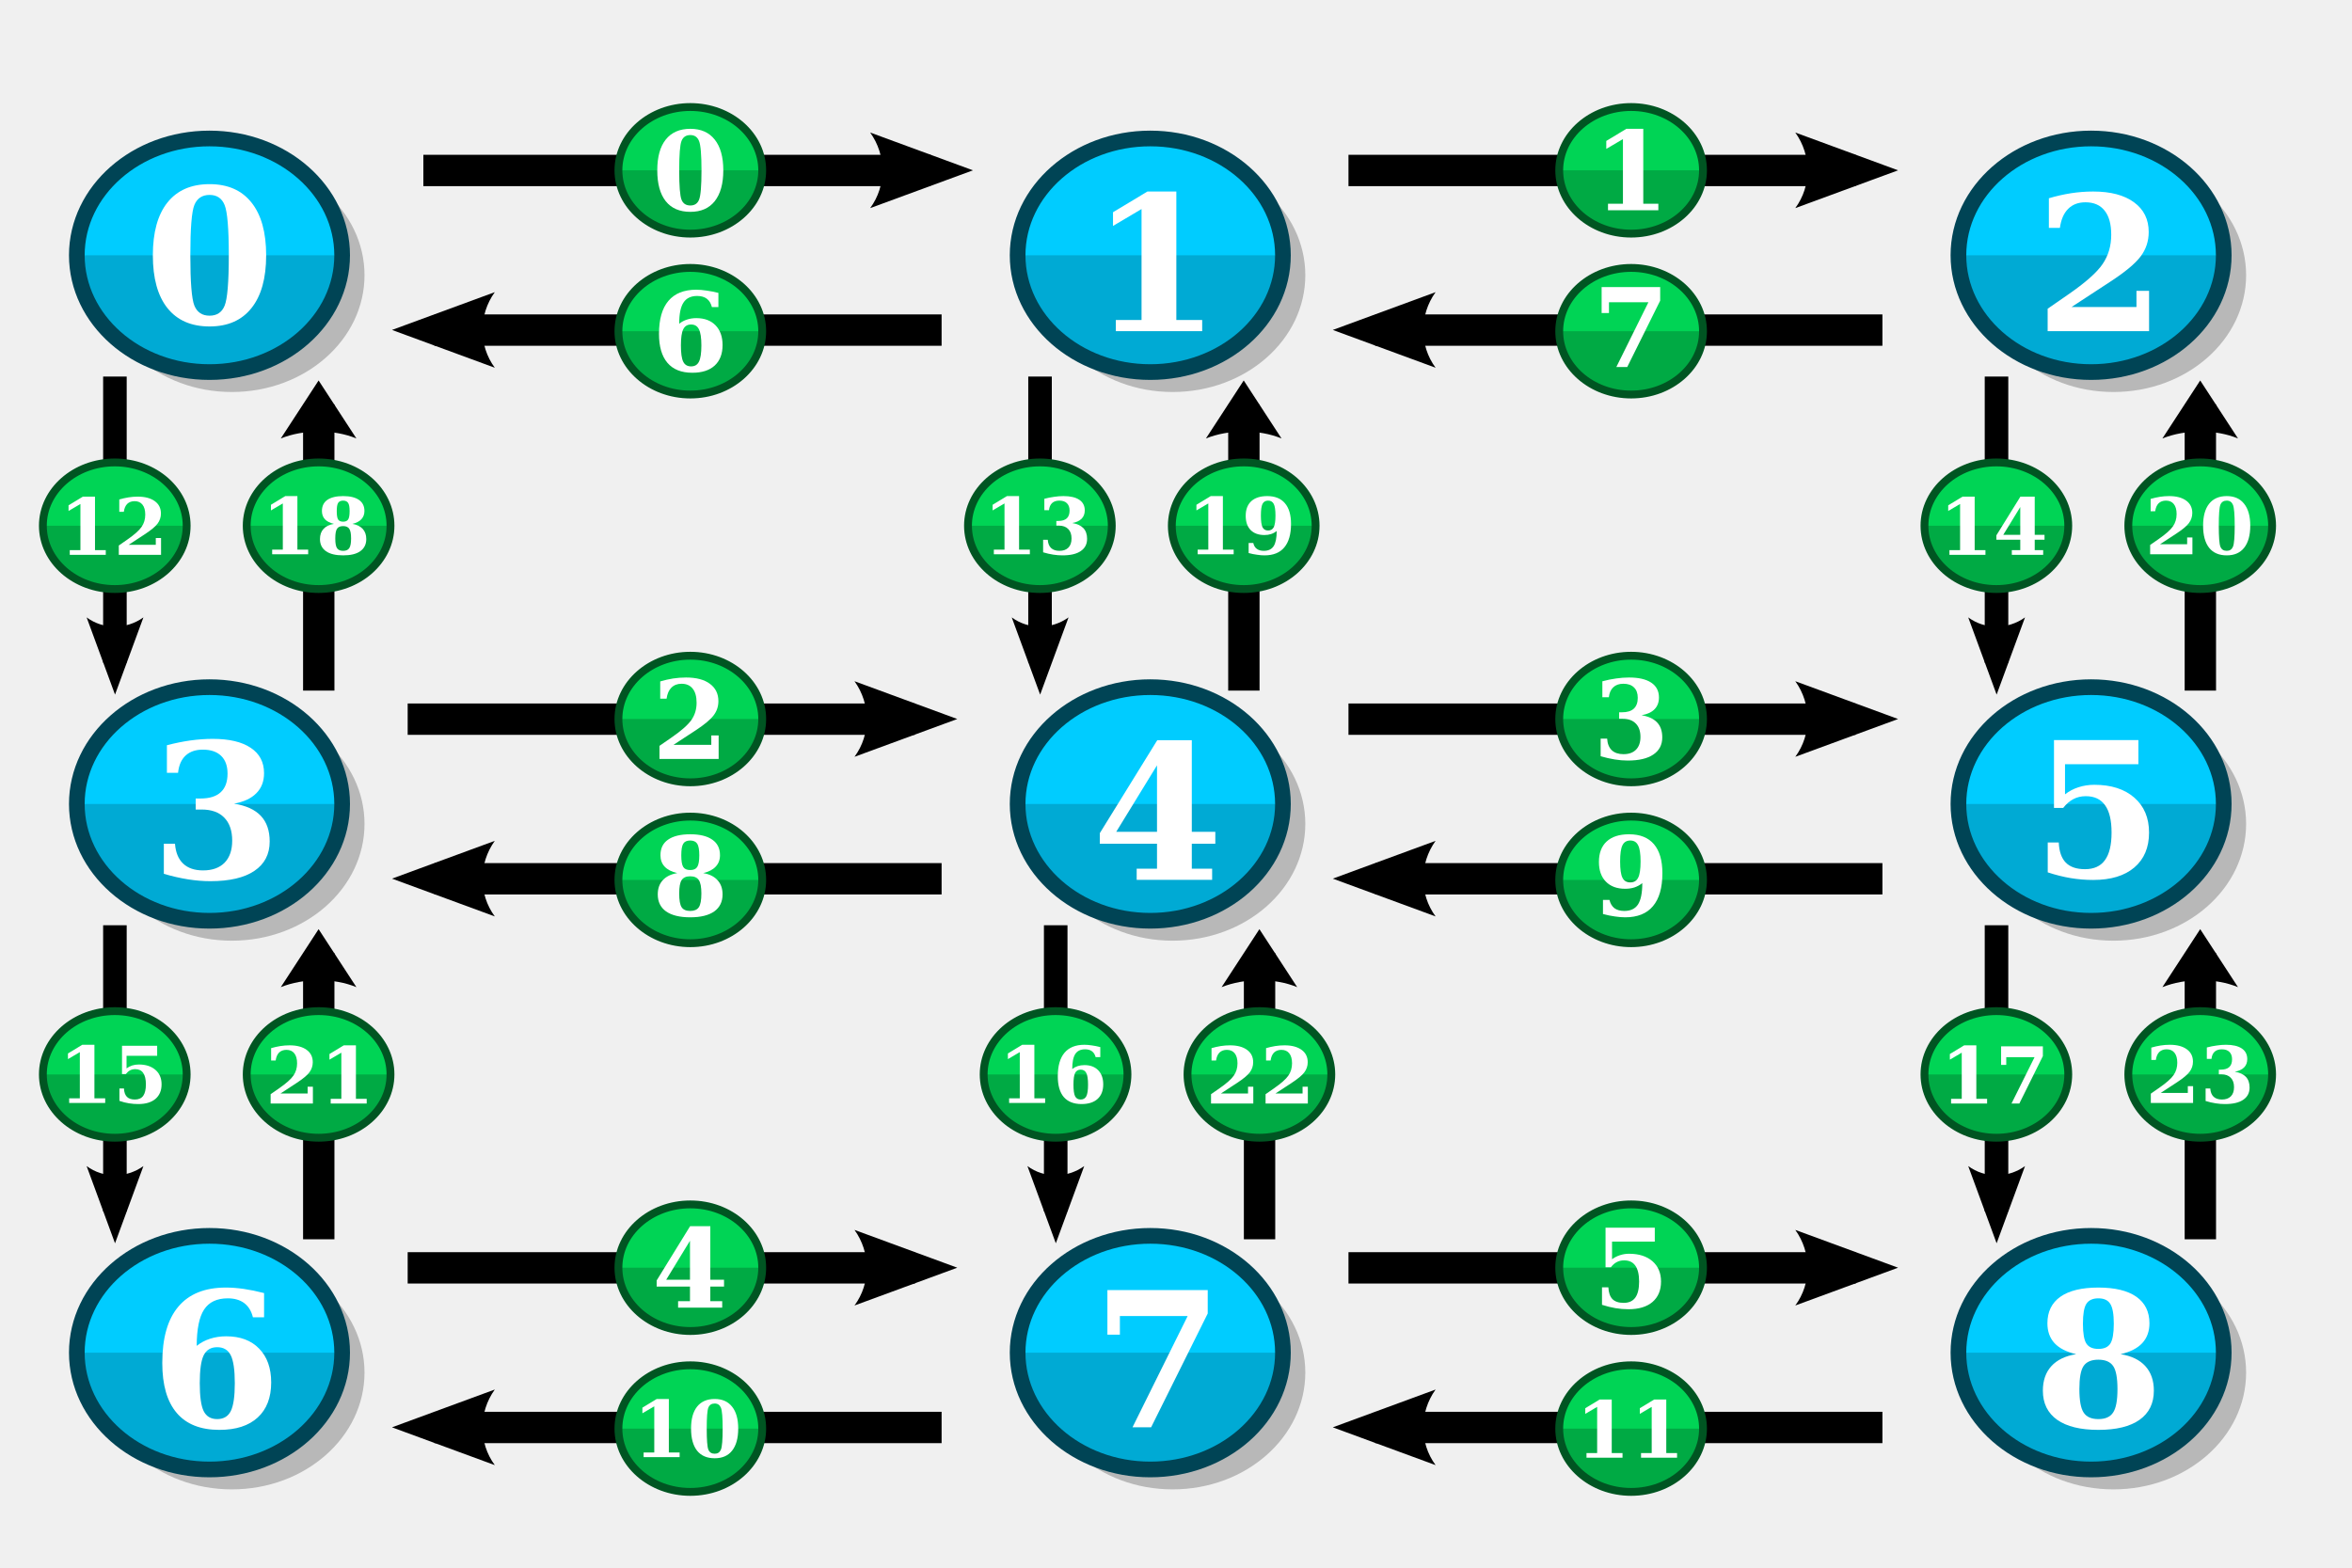
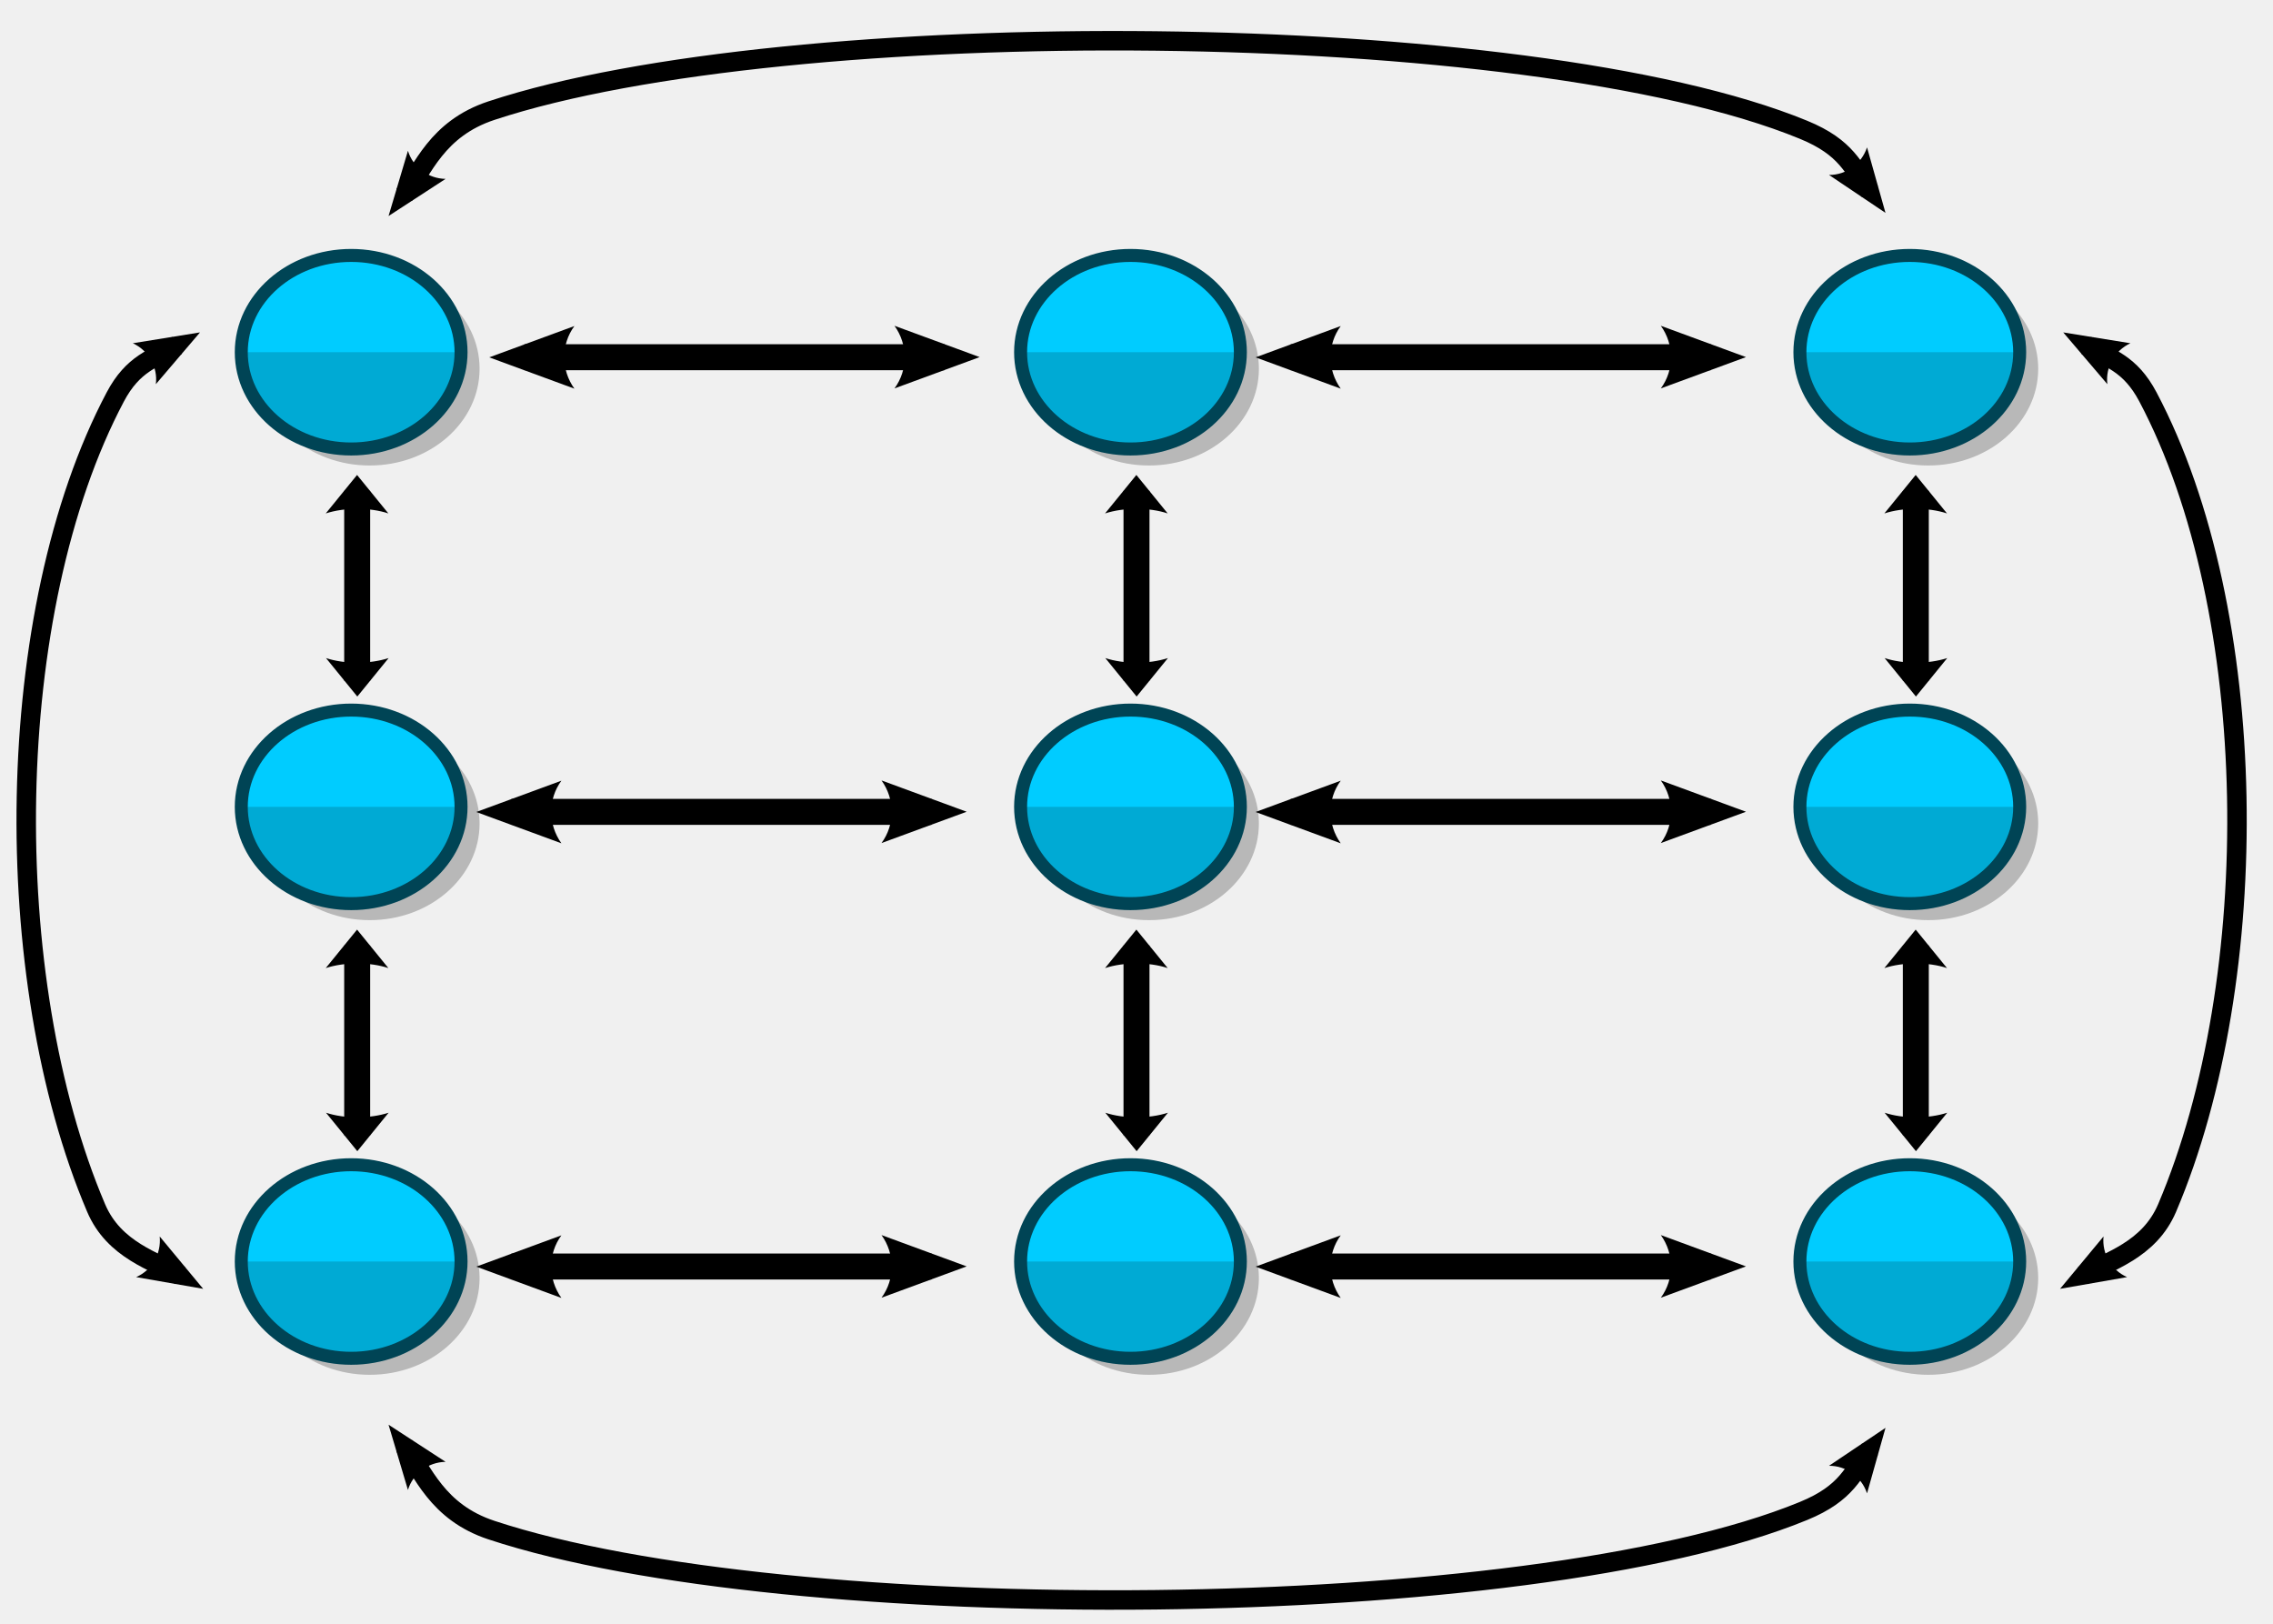
- <svg xmlns="http://www.w3.org/2000/svg" xmlns:xlink="http://www.w3.org/1999/xlink" width="300" height="200" id="svg2" version="1.0">
+ <svg xmlns="http://www.w3.org/2000/svg" xmlns:xlink="http://www.w3.org/1999/xlink" width="350" height="250" id="svg2" version="1.0">
  <defs id="defs4">
-     <marker orient="auto" refY="0.0" refX="0.0" id="Arrow2Send" style="overflow:visible;">
-       <path id="path3324" style="font-size:12.0;fill-rule:evenodd;stroke-width:0.625;stroke-linejoin:round;" d="M 8.719,4.034 L -2.207,0.016 L 8.719,-4.002 C 6.973,-1.63 6.983,1.616 8.719,4.034 z " transform="scale(0.3) rotate(180) translate(-2.3,0)" />
+     <marker orient="auto" refY="0.0" refX="0.0" id="Arrow2Sstart" style="overflow:visible">
+       <path id="path3938" style="font-size:12.0;fill-rule:evenodd;stroke-width:0.625;stroke-linejoin:round" d="M 8.719,4.034 L -2.207,0.016 L 8.719,-4.002 C 6.973,-1.63 6.983,1.616 8.719,4.034 z " transform="scale(0.3) translate(-2.3,0)" />
    </marker>
-     <marker orient="auto" refY="0.0" refX="0.0" id="Arrow2Mend" style="overflow:visible;">
-       <path id="path3318" style="font-size:12.0;fill-rule:evenodd;stroke-width:0.625;stroke-linejoin:round;" d="M 8.719,4.034 L -2.207,0.016 L 8.719,-4.002 C 6.973,-1.63 6.983,1.616 8.719,4.034 z " transform="scale(0.6) rotate(180) translate(0,0)" />
+     <marker orient="auto" refY="0" refX="0" id="Arrow2Send" style="overflow:visible">
+       <path id="path3324" style="font-size:12px;fill-rule:evenodd;stroke-width:0.625;stroke-linejoin:round" d="M 8.719,4.034 L -2.207,0.016 L 8.719,-4.002 C 6.973,-1.63 6.983,1.616 8.719,4.034 z" transform="matrix(-0.3,0,0,-0.3,0.69,0)" />
    </marker>
-     <marker orient="auto" refY="0.0" refX="0.0" id="Arrow2Lend" style="overflow:visible;">
-       <path id="path3312" style="font-size:12.0;fill-rule:evenodd;stroke-width:0.625;stroke-linejoin:round;" d="M 8.719,4.034 L -2.207,0.016 L 8.719,-4.002 C 6.973,-1.63 6.983,1.616 8.719,4.034 z " transform="scale(1.1) rotate(180) translate(1,0)" />
+     <marker orient="auto" refY="0" refX="0" id="Arrow2Mend" style="overflow:visible">
+       <path id="path3318" style="font-size:12px;fill-rule:evenodd;stroke-width:0.625;stroke-linejoin:round" d="M 8.719,4.034 L -2.207,0.016 L 8.719,-4.002 C 6.973,-1.63 6.983,1.616 8.719,4.034 z" transform="scale(-0.6,-0.6)" />
    </marker>
-     <marker orient="auto" refY="0.0" refX="0.0" id="Arrow1Send" style="overflow:visible;">
-       <path id="path3306" d="M 0.0,0.0 L 5.0,-5.0 L -12.5,0.0 L 5.0,5.0 L 0.0,0.0 z " style="fill-rule:evenodd;stroke:#000000;stroke-width:1.0pt;marker-start:none;" transform="scale(0.2) rotate(180) translate(6,0)" />
+     <marker orient="auto" refY="0" refX="0" id="Arrow2Lend" style="overflow:visible">
+       <path id="path3312" style="font-size:12px;fill-rule:evenodd;stroke-width:0.625;stroke-linejoin:round" d="M 8.719,4.034 L -2.207,0.016 L 8.719,-4.002 C 6.973,-1.63 6.983,1.616 8.719,4.034 z" transform="matrix(-1.1,0,0,-1.1,-1.1,0)" />
    </marker>
-     <marker orient="auto" refY="0.0" refX="0.0" id="Arrow1Mend" style="overflow:visible;">
-       <path id="path3300" d="M 0.0,0.0 L 5.0,-5.0 L -12.5,0.0 L 5.0,5.0 L 0.0,0.0 z " style="fill-rule:evenodd;stroke:#000000;stroke-width:1.0pt;marker-start:none;" transform="scale(0.4) rotate(180) translate(10,0)" />
+     <marker orient="auto" refY="0" refX="0" id="Arrow1Send" style="overflow:visible">
+       <path id="path3306" d="M 0,0 L 5,-5 L -12.5,0 L 5,5 L 0,0 z" style="fill-rule:evenodd;stroke:#000000;stroke-width:1pt;marker-start:none" transform="matrix(-0.2,0,0,-0.2,-1.2,0)" />
    </marker>
-     <marker orient="auto" refY="0.0" refX="0.0" id="Arrow1Lend" style="overflow:visible;">
-       <path id="path3294" d="M 0.0,0.0 L 5.0,-5.0 L -12.5,0.0 L 5.0,5.0 L 0.0,0.0 z " style="fill-rule:evenodd;stroke:#000000;stroke-width:1.0pt;marker-start:none;" transform="scale(0.8) rotate(180) translate(12.5,0)" />
+     <marker orient="auto" refY="0" refX="0" id="Arrow1Mend" style="overflow:visible">
+       <path id="path3300" d="M 0,0 L 5,-5 L -12.5,0 L 5,5 L 0,0 z" style="fill-rule:evenodd;stroke:#000000;stroke-width:1pt;marker-start:none" transform="matrix(-0.4,0,0,-0.4,-4,0)" />
+     </marker>
+     <marker orient="auto" refY="0" refX="0" id="Arrow1Lend" style="overflow:visible">
+       <path id="path3294" d="M 0,0 L 5,-5 L -12.5,0 L 5,5 L 0,0 z" style="fill-rule:evenodd;stroke:#000000;stroke-width:1pt;marker-start:none" transform="matrix(-0.8,0,0,-0.8,-10,0)" />
    </marker>
  </defs>
  <g id="layer1">
-     <g id="g3204" transform="translate(-20,-7.6293945e-6)">
-       <path transform="translate(2.853553,2.542893)" style="opacity:0.5;fill:#808080;fill-opacity:1;stroke:none;stroke-width:2;stroke-linecap:round;stroke-linejoin:round;stroke-miterlimit:4;stroke-dasharray:none;stroke-opacity:1" id="path3199" d="M 63.64,32.567 A 16.92,14.9 0 1 1 29.799,32.567 A 16.92,14.9 0 1 1 63.64,32.567 z" />
-       <g id="g3168">
-         <path id="path3158" d="M 63.64,33.467 C 63.64,25.242 56.059,18.567 46.72,18.567 C 37.38,18.567 29.799,25.242 29.799,33.467 L 63.64,33.467 z" style="fill:#00ccff;fill-opacity:1;stroke:none;stroke-width:2;stroke-linecap:round;stroke-linejoin:round;stroke-miterlimit:4;stroke-opacity:1" />
-         <path style="fill:#00aad4;fill-opacity:1;stroke:none;stroke-width:2;stroke-linecap:round;stroke-linejoin:round;stroke-miterlimit:4;stroke-opacity:1" d="M 63.64,32.567 C 63.64,40.792 56.059,47.467 46.72,47.467 C 37.38,47.467 29.799,40.792 29.799,32.567 L 63.64,32.567 z" id="path2385" />
-         <path style="opacity:1;fill:none;fill-opacity:1;stroke:#004455;stroke-width:2;stroke-linecap:round;stroke-linejoin:round;stroke-miterlimit:4;stroke-dasharray:none;stroke-opacity:1" id="path2383" d="M 63.64,32.567 A 16.92,14.9 0 1 1 29.799,32.567 A 16.92,14.9 0 1 1 63.64,32.567 z" />
+     <g id="g3150">
+       <g transform="translate(7.353668,21.66133)" id="g3204">
+         <path d="M 63.64,32.567 A 16.92,14.9 0 1 1 29.799,32.567 A 16.92,14.9 0 1 1 63.64,32.567 z" id="path3199" style="opacity:0.5;fill:#808080;fill-opacity:1;stroke:none;stroke-width:2;stroke-linecap:round;stroke-linejoin:round;stroke-miterlimit:4;stroke-dasharray:none;stroke-opacity:1" transform="translate(2.853553,2.542893)" />
+         <g id="g3168">
+           <path style="fill:#00ccff;fill-opacity:1;stroke:none;stroke-width:2;stroke-linecap:round;stroke-linejoin:round;stroke-miterlimit:4;stroke-opacity:1" d="M 63.64,33.467 C 63.64,25.242 56.059,18.567 46.72,18.567 C 37.38,18.567 29.799,25.242 29.799,33.467 L 63.64,33.467 z" id="path3158" />
+           <path id="path2385" d="M 63.64,32.567 C 63.64,40.792 56.059,47.467 46.72,47.467 C 37.38,47.467 29.799,40.792 29.799,32.567 L 63.64,32.567 z" style="fill:#00aad4;fill-opacity:1;stroke:none;stroke-width:2;stroke-linecap:round;stroke-linejoin:round;stroke-miterlimit:4;stroke-opacity:1" />
+           <path d="M 63.64,32.567 A 16.92,14.9 0 1 1 29.799,32.567 A 16.92,14.9 0 1 1 63.64,32.567 z" id="path2383" style="opacity:1;fill:none;fill-opacity:1;stroke:#004455;stroke-width:2;stroke-linecap:round;stroke-linejoin:round;stroke-miterlimit:4;stroke-dasharray:none;stroke-opacity:1" />
+         </g>
      </g>
+       <text id="text3160" y="57.512" x="70.285" style="font-size:14px;font-style:normal;font-weight:normal;fill:#000000;fill-opacity:1;stroke:none;stroke-width:1px;stroke-linecap:butt;stroke-linejoin:miter;stroke-opacity:1;font-family:Bitstream Vera Sans" xml:space="preserve">
+         <tspan y="57.512" x="70.285" id="tspan3162" />
+       </text>
+       <use height="200" width="300" transform="translate(120,7.6293945e-6)" id="use3211" xlink:href="#g3204" y="0" x="0" />
+       <use x="0" y="0" xlink:href="#g3204" id="use3213" transform="translate(240,7.6293945e-6)" width="300" height="200" />
+       <use x="0" y="0" xlink:href="#g3204" id="use3217" transform="translate(120,70.00001)" width="300" height="200" />
+       <use height="200" width="300" transform="translate(240,70.00001)" id="use3219" xlink:href="#g3204" y="0" x="0" />
+       <use height="200" width="300" transform="translate(0,70.00001)" id="use3281" xlink:href="#g3204" y="0" x="0" />
+       <use height="200" width="300" transform="translate(120,140)" id="use3253" xlink:href="#g3204" y="0" x="0" />
+       <use x="0" y="0" xlink:href="#g3204" id="use3255" transform="translate(240,140)" width="300" height="200" />
+       <use height="200" width="300" transform="translate(0,140)" id="use3283" xlink:href="#g3204" y="0" x="0" />
+       <path id="path3286" d="M 80.745,55 L 145.439,55" style="fill:none;fill-opacity:1;fill-rule:evenodd;stroke:#000000;stroke-width:4;stroke-linecap:butt;stroke-linejoin:miter;marker-start:url(#Arrow2Sstart);marker-end:url(#Arrow2Send);stroke-opacity:1" />
+       <use style="fill:none" height="200" width="300" transform="matrix(0,-0.4518081,1,0,4.601123e-6,141.2813)" id="use7505" xlink:href="#path3286" y="0" x="0" />
+       <use style="fill:none" height="200" width="300" transform="translate(118,0)" id="use7582" xlink:href="#path3286" y="0" x="0" />
+       <use style="fill:none" x="0" y="0" xlink:href="#path3286" id="use7594" transform="translate(118,70.00001)" width="300" height="200" />
+       <use style="fill:none" height="200" width="300" transform="translate(118,140)" id="use7606" xlink:href="#path3286" y="0" x="0" />
+       <use style="fill:none" x="0" y="0" xlink:href="#path3286" id="use7618" transform="translate(-2,140)" width="300" height="200" />
+       <use style="fill:none" height="200" width="300" transform="translate(-2,70.00001)" id="use7630" xlink:href="#path3286" y="0" x="0" />
+       <use style="fill:none" height="250" width="350" transform="translate(120,0)" id="use4719" xlink:href="#use7505" y="0" x="0" />
+       <use style="fill:none" x="0" y="0" xlink:href="#use7505" id="use4721" transform="translate(240,0)" width="350" height="250" />
+       <use style="fill:none" height="250" width="350" transform="translate(240,70)" id="use4723" xlink:href="#use7505" y="0" x="0" />
+       <use style="fill:none" x="0" y="0" xlink:href="#use7505" id="use4725" transform="translate(120,70)" width="350" height="250" />
+       <use style="fill:none" height="250" width="350" transform="translate(0,70)" id="use4727" xlink:href="#use7505" y="0" x="0" />
    </g>
-     <text xml:space="preserve" style="font-size:14px;font-style:normal;font-weight:normal;fill:#000000;fill-opacity:1;stroke:none;stroke-width:1px;stroke-linecap:butt;stroke-linejoin:miter;stroke-opacity:1;font-family:Bitstream Vera Sans" x="42.931" y="35.85" id="text3160">
-       <tspan id="tspan3162" x="42.931" y="35.85" />
-     </text>
-     <text xml:space="preserve" style="font-size:14px;font-style:normal;font-weight:bold;line-height:125%;fill:#ffffff;fill-opacity:1;stroke:none;stroke-width:2;stroke-linecap:butt;stroke-linejoin:miter;stroke-opacity:1;font-family:Bitstream Vera Sans;-inkscape-font-specification:Bitstream Vera Serif Bold" x="18.37" y="41.304" id="text3164">
-       <tspan id="tspan3166" x="18.37" y="41.304" style="font-size:24px;font-style:normal;font-variant:normal;font-weight:bold;font-stretch:normal;text-align:start;line-height:125%;writing-mode:lr-tb;text-anchor:start;fill:#ffffff;stroke:none;stroke-width:2;font-family:Bitstream Vera Serif;-inkscape-font-specification:Bitstream Vera Serif Bold">0</tspan>
-     </text>
-     <use x="0" y="0" xlink:href="#g3204" id="use3211" transform="translate(120,7.6293945e-6)" width="300" height="200" />
-     <use height="200" width="300" transform="translate(240,7.6293945e-6)" id="use3213" xlink:href="#g3204" y="0" x="0" />
-     <use height="200" width="300" transform="translate(120,70.00001)" id="use3217" xlink:href="#g3204" y="0" x="0" />
-     <use x="0" y="0" xlink:href="#g3204" id="use3219" transform="translate(240,70.00001)" width="300" height="200" />
-     <text id="text3233" y="42.245" x="139.027" style="font-size:14px;font-style:normal;font-weight:bold;line-height:125%;fill:#ffffff;fill-opacity:1;stroke:none;stroke-width:2;stroke-linecap:butt;stroke-linejoin:miter;stroke-opacity:1;font-family:Bitstream Vera Sans;-inkscape-font-specification:Bitstream Vera Serif Bold" xml:space="preserve">
-       <tspan style="font-size:24px;font-style:normal;font-variant:normal;font-weight:bold;font-stretch:normal;text-align:start;line-height:125%;writing-mode:lr-tb;text-anchor:start;fill:#ffffff;stroke:none;stroke-width:2;font-family:Bitstream Vera Serif;-inkscape-font-specification:Bitstream Vera Serif Bold" y="42.245" x="139.027" id="tspan3235">1</tspan>
-     </text>
-     <text xml:space="preserve" style="font-size:14px;font-style:normal;font-weight:bold;line-height:125%;fill:#ffffff;fill-opacity:1;stroke:none;stroke-width:2;stroke-linecap:butt;stroke-linejoin:miter;stroke-opacity:1;font-family:Bitstream Vera Sans;-inkscape-font-specification:Bitstream Vera Serif Bold" x="259.572" y="42.245" id="text3237">
-       <tspan id="tspan3239" x="259.572" y="42.245" style="font-size:24px;font-style:normal;font-variant:normal;font-weight:bold;font-stretch:normal;text-align:start;line-height:125%;writing-mode:lr-tb;text-anchor:start;fill:#ffffff;stroke:none;stroke-width:2;font-family:Bitstream Vera Serif;-inkscape-font-specification:Bitstream Vera Serif Bold">2</tspan>
-     </text>
-     <text id="text3241" y="111.917" x="259.221" style="font-size:14px;font-style:normal;font-weight:bold;line-height:125%;fill:#ffffff;fill-opacity:1;stroke:none;stroke-width:2;stroke-linecap:butt;stroke-linejoin:miter;stroke-opacity:1;font-family:Bitstream Vera Sans;-inkscape-font-specification:Bitstream Vera Serif Bold" xml:space="preserve">
-       <tspan style="font-size:24px;font-style:normal;font-variant:normal;font-weight:bold;font-stretch:normal;text-align:start;line-height:125%;writing-mode:lr-tb;text-anchor:start;fill:#ffffff;stroke:none;stroke-width:2;font-family:Bitstream Vera Serif;-inkscape-font-specification:Bitstream Vera Serif Bold" y="111.917" x="259.221" id="tspan3243">5</tspan>
-     </text>
-     <text xml:space="preserve" style="font-size:14px;font-style:normal;font-weight:bold;line-height:125%;fill:#ffffff;fill-opacity:1;stroke:none;stroke-width:2;stroke-linecap:butt;stroke-linejoin:miter;stroke-opacity:1;font-family:Bitstream Vera Sans;-inkscape-font-specification:Bitstream Vera Serif Bold" x="139.297" y="112.245" id="text3245">
-       <tspan id="tspan3247" x="139.297" y="112.245" style="font-size:24px;font-style:normal;font-variant:normal;font-weight:bold;font-stretch:normal;text-align:start;line-height:125%;writing-mode:lr-tb;text-anchor:start;fill:#ffffff;stroke:none;stroke-width:2;font-family:Bitstream Vera Serif;-inkscape-font-specification:Bitstream Vera Serif Bold">4</tspan>
-     </text>
-     <use x="0" y="0" xlink:href="#g3204" id="use3281" transform="translate(0,70.00001)" width="300" height="200" />
-     <text id="text3249" y="112.075" x="19.226" style="font-size:14px;font-style:normal;font-weight:bold;line-height:125%;fill:#ffffff;fill-opacity:1;stroke:none;stroke-width:2;stroke-linecap:butt;stroke-linejoin:miter;stroke-opacity:1;font-family:Bitstream Vera Sans;-inkscape-font-specification:Bitstream Vera Serif Bold" xml:space="preserve">
-       <tspan style="font-size:24px;font-style:normal;font-variant:normal;font-weight:bold;font-stretch:normal;text-align:start;line-height:125%;writing-mode:lr-tb;text-anchor:start;fill:#ffffff;stroke:none;stroke-width:2;font-family:Bitstream Vera Serif;-inkscape-font-specification:Bitstream Vera Serif Bold" y="112.075" x="19.226" id="tspan3251">3</tspan>
-     </text>
-     <use x="0" y="0" xlink:href="#g3204" id="use3253" transform="translate(120,140)" width="300" height="200" />
-     <use height="200" width="300" transform="translate(240,140)" id="use3255" xlink:href="#g3204" y="0" x="0" />
-     <text xml:space="preserve" style="font-size:14px;font-style:normal;font-weight:bold;line-height:125%;fill:#ffffff;fill-opacity:1;stroke:none;stroke-width:2;stroke-linecap:butt;stroke-linejoin:miter;stroke-opacity:1;font-family:Bitstream Vera Sans;-inkscape-font-specification:Bitstream Vera Serif Bold" x="259.32" y="182.075" id="text3269">
-       <tspan id="tspan3271" x="259.32" y="182.075" style="font-size:24px;font-style:normal;font-variant:normal;font-weight:bold;font-stretch:normal;text-align:start;line-height:125%;writing-mode:lr-tb;text-anchor:start;fill:#ffffff;stroke:none;stroke-width:2;font-family:Bitstream Vera Serif;-inkscape-font-specification:Bitstream Vera Serif Bold">8</tspan>
-     </text>
-     <text id="text3273" y="182.087" x="139.344" style="font-size:14px;font-style:normal;font-weight:bold;line-height:125%;fill:#ffffff;fill-opacity:1;stroke:none;stroke-width:2;stroke-linecap:butt;stroke-linejoin:miter;stroke-opacity:1;font-family:Bitstream Vera Sans;-inkscape-font-specification:Bitstream Vera Serif Bold" xml:space="preserve">
-       <tspan style="font-size:24px;font-style:normal;font-variant:normal;font-weight:bold;font-stretch:normal;text-align:start;line-height:125%;writing-mode:lr-tb;text-anchor:start;fill:#ffffff;stroke:none;stroke-width:2;font-family:Bitstream Vera Serif;-inkscape-font-specification:Bitstream Vera Serif Bold" y="182.087" x="139.344" id="tspan3275">7</tspan>
-     </text>
-     <use x="0" y="0" xlink:href="#g3204" id="use3283" transform="translate(0,140)" width="300" height="200" />
-     <text xml:space="preserve" style="font-size:14px;font-style:normal;font-weight:bold;line-height:125%;fill:#ffffff;fill-opacity:1;stroke:none;stroke-width:2;stroke-linecap:butt;stroke-linejoin:miter;stroke-opacity:1;font-family:Bitstream Vera Sans;-inkscape-font-specification:Bitstream Vera Serif Bold" x="19.185" y="182.075" id="text3277">
-       <tspan id="tspan3279" x="19.185" y="182.075" style="font-size:24px;font-style:normal;font-variant:normal;font-weight:bold;font-stretch:normal;text-align:start;line-height:125%;writing-mode:lr-tb;text-anchor:start;fill:#ffffff;stroke:none;stroke-width:2;font-family:Bitstream Vera Serif;-inkscape-font-specification:Bitstream Vera Serif Bold">6</tspan>
-     </text>
  </g>
-   <g id="layer2">
-     <path style="fill:#000000;fill-opacity:1;fill-rule:evenodd;stroke:#000000;stroke-width:4;stroke-linecap:butt;stroke-linejoin:miter;marker-end:url(#Arrow2Send);stroke-opacity:1" d="M 54,21.748 L 118.694,21.748" id="path3286" />
-     <g transform="matrix(0.541933,0,0,0.541933,62.7324,4.079742)" id="g7282">
-       <g id="g7286">
-         <path style="fill:#00d455;fill-opacity:1;stroke:none;stroke-width:2;stroke-linecap:round;stroke-linejoin:round;stroke-miterlimit:4;stroke-opacity:1" d="M 63.64,34.02 C 63.64,25.287 56.059,18.198 46.72,18.198 C 37.38,18.198 29.799,25.287 29.799,34.02 L 63.64,34.02 z" id="path7288" />
-         <path id="path7290" d="M 63.64,32.567 C 63.64,40.792 56.059,47.467 46.72,47.467 C 37.38,47.467 29.799,40.792 29.799,32.567 L 63.64,32.567 z" style="fill:#00aa44;fill-opacity:1;stroke:none;stroke-width:2;stroke-linecap:round;stroke-linejoin:round;stroke-miterlimit:4;stroke-opacity:1" />
-         <path d="M 63.64,32.567 A 16.92,14.9 0 1 1 29.799,32.567 A 16.92,14.9 0 1 1 63.64,32.567 z" id="path7292" style="opacity:1;fill:none;fill-opacity:1;stroke:#005522;stroke-width:1.845;stroke-linecap:round;stroke-linejoin:round;stroke-miterlimit:4;stroke-dasharray:none;stroke-opacity:1" />
-       </g>
+   <g id="layer3">
+     <g id="g3180">
+       <path style="fill:none;fill-opacity:1;fill-rule:evenodd;stroke:#000000;stroke-width:3;stroke-linecap:butt;stroke-linejoin:miter;marker-start:url(#Arrow2Sstart);marker-end:url(#Arrow2Send);stroke-opacity:1" d="M 62.245,30 C 65.123,26.146 67.231,19.82 75.68,17.03 C 121.304,1.962 235.214,2.518 277.715,19.982 C 284.411,22.733 285.334,25.904 287.939,29.5" id="path4730" />
+       <use height="250" width="350" transform="matrix(1,0,0,-1,0,252.6162)" id="use4733" xlink:href="#path4730" y="0" x="0" />
+       <path id="path4735" d="M 27.768,196.412 C 23.914,194.177 17.588,192.541 14.798,185.981 C -0.27,150.557 0.286,94.116 17.75,61.117 C 20.501,55.919 23.672,55.202 27.268,53.179" style="fill:none;fill-opacity:1;fill-rule:evenodd;stroke:#000000;stroke-width:3;stroke-linecap:butt;stroke-linejoin:miter;marker-start:url(#Arrow2Sstart);marker-end:url(#Arrow2Send);stroke-opacity:1" />
+       <use height="250" width="350" transform="matrix(-1,0,0,1,348.4957,0)" id="use4737" xlink:href="#path4735" y="0" x="0" />
    </g>
-     <text xml:space="preserve" style="font-size:14px;font-style:normal;font-weight:normal;line-height:125%;fill:#ffffff;fill-opacity:1;stroke:none;stroke-width:1px;stroke-linecap:butt;stroke-linejoin:miter;stroke-opacity:1;font-family:Bitstream Vera Sans" x="83.181" y="26.825" id="text7278">
-       <tspan id="tspan7280" x="83.181" y="26.825" style="font-size:14px;font-style:normal;font-variant:normal;font-weight:bold;font-stretch:normal;text-align:start;line-height:125%;writing-mode:lr-tb;text-anchor:start;fill:#ffffff;font-family:Bitstream Vera Serif;-inkscape-font-specification:Bitstream Vera Serif Bold">0</tspan>
-     </text>
-     <use x="0" y="0" xlink:href="#path3286" id="use7274" transform="matrix(-1,0,0,1,174.1026,20.36396)" width="300" height="200" />
-     <g id="g7314" transform="translate(-1.657917,4.363961)">
-       <use height="200" width="300" transform="translate(1.657917,16.16306)" id="use7300" xlink:href="#g7282" y="0" x="0" />
-     </g>
-     <path id="use7496" d="M 14.657,48.04 L 14.657,84.552" style="fill:#000000;fill-opacity:1;fill-rule:evenodd;stroke:#000000;stroke-width:3.005;stroke-linecap:butt;stroke-linejoin:miter;marker-end:url(#Arrow2Send);stroke-opacity:1" />
-     <g id="g7498" transform="translate(-75.07098,29.17917)">
-       <use x="0" y="0" xlink:href="#g7282" id="use7500" transform="translate(1.657917,16.16306)" width="300" height="200" />
-     </g>
-     <use x="0" y="0" xlink:href="#path3286" id="use7505" transform="matrix(0,-0.564374,1,0,18.90922,118.5782)" width="300" height="200" />
-     <g transform="translate(-49.07097,29.17917)" id="g7509">
-       <use height="200" width="300" transform="translate(1.657917,16.16306)" id="use7511" xlink:href="#g7282" y="0" x="0" />
-     </g>
-     <path style="fill:#000000;fill-opacity:1;fill-rule:evenodd;stroke:#000000;stroke-width:3.005;stroke-linecap:butt;stroke-linejoin:miter;marker-end:url(#Arrow2Send);stroke-opacity:1" d="M 14.657,118.04 L 14.657,154.552" id="path7513" />
-     <g transform="translate(-75.07098,99.17917)" id="g7515">
-       <use height="200" width="300" transform="translate(1.657917,16.16306)" id="use7517" xlink:href="#g7282" y="0" x="0" />
-     </g>
-     <use height="200" width="300" transform="matrix(0,-0.564374,1,0,18.90922,188.5782)" id="use7519" xlink:href="#path3286" y="0" x="0" />
-     <g id="g7521" transform="translate(-49.07097,99.17917)">
-       <use x="0" y="0" xlink:href="#g7282" id="use7523" transform="translate(1.657917,16.16306)" width="300" height="200" />
-     </g>
-     <path id="path7525" d="M 134.657,118.04 L 134.657,154.552" style="fill:#000000;fill-opacity:1;fill-rule:evenodd;stroke:#000000;stroke-width:3.005;stroke-linecap:butt;stroke-linejoin:miter;marker-end:url(#Arrow2Send);stroke-opacity:1" />
-     <g id="g7527" transform="translate(44.92903,99.17917)">
-       <use x="0" y="0" xlink:href="#g7282" id="use7529" transform="translate(1.657917,16.16306)" width="300" height="200" />
-     </g>
-     <use x="0" y="0" xlink:href="#path3286" id="use7531" transform="matrix(0,-0.564374,1,0,138.9092,188.5782)" width="300" height="200" />
-     <g transform="translate(70.92902,99.17917)" id="g7533" style="-inkscape-font-specification:Bitstream Vera Serif Bold;font-family:Bitstream Vera Serif;font-weight:bold;font-style:normal;font-stretch:normal;font-variant:normal;font-size:10px;text-anchor:start;text-align:start;writing-mode:lr;line-height:125%">
-       <use height="200" width="300" transform="translate(1.657917,16.16306)" id="use7535" xlink:href="#g7282" y="0" x="0" style="-inkscape-font-specification:Bitstream Vera Serif Bold;font-family:Bitstream Vera Serif;font-weight:bold;font-style:normal;font-stretch:normal;font-variant:normal;font-size:10px;text-anchor:start;text-align:start;writing-mode:lr;line-height:125%" />
-     </g>
-     <path style="fill:#000000;fill-opacity:1;fill-rule:evenodd;stroke:#000000;stroke-width:3.005;stroke-linecap:butt;stroke-linejoin:miter;marker-end:url(#Arrow2Send);stroke-opacity:1" d="M 254.657,118.04 L 254.657,154.552" id="path7537" />
-     <g transform="translate(164.929,99.17917)" id="g7539" style="-inkscape-font-specification:Bitstream Vera Serif Bold;font-family:Bitstream Vera Serif;font-weight:bold;font-style:normal;font-stretch:normal;font-variant:normal;font-size:10px;text-anchor:start;text-align:start;writing-mode:lr;line-height:125%">
-       <use height="200" width="300" transform="translate(1.657917,16.16306)" id="use7541" xlink:href="#g7282" y="0" x="0" style="-inkscape-font-specification:Bitstream Vera Serif Bold;font-family:Bitstream Vera Serif;font-weight:bold;font-style:normal;font-stretch:normal;font-variant:normal;font-size:10px;text-anchor:start;text-align:start;writing-mode:lr;line-height:125%" />
-     </g>
-     <use height="200" width="300" transform="matrix(0,-0.564374,1,0,258.9092,188.5782)" id="use7543" xlink:href="#path3286" y="0" x="0" />
-     <g id="g7545" transform="translate(190.929,99.17917)">
-       <use x="0" y="0" xlink:href="#g7282" id="use7547" transform="translate(1.657917,16.16306)" width="300" height="200" />
-     </g>
-     <path id="path7549" d="M 254.657,48.04 L 254.657,84.552" style="fill:#000000;fill-opacity:1;fill-rule:evenodd;stroke:#000000;stroke-width:3.005;stroke-linecap:butt;stroke-linejoin:miter;marker-end:url(#Arrow2Send);stroke-opacity:1" />
-     <g id="g7551" transform="translate(164.929,29.17917)">
-       <use x="0" y="0" xlink:href="#g7282" id="use7553" transform="translate(1.657917,16.16306)" width="300" height="200" />
-     </g>
-     <use x="0" y="0" xlink:href="#path3286" id="use7555" transform="matrix(0,-0.564374,1,0,258.9092,118.5782)" width="300" height="200" />
-     <g transform="translate(190.929,29.17917)" id="g7557" style="-inkscape-font-specification:Bitstream Vera Serif Bold;font-family:Bitstream Vera Serif;font-weight:bold;font-style:normal;font-stretch:normal;font-variant:normal;font-size:10px;text-anchor:start;text-align:start;writing-mode:lr;line-height:125%">
-       <use height="200" width="300" transform="translate(1.657917,16.16306)" id="use7559" xlink:href="#g7282" y="0" x="0" style="-inkscape-font-specification:Bitstream Vera Serif Bold;font-family:Bitstream Vera Serif;font-weight:bold;font-style:normal;font-stretch:normal;font-variant:normal;font-size:10px;text-anchor:start;text-align:start;writing-mode:lr;line-height:125%" />
-     </g>
-     <path style="fill:#000000;fill-opacity:1;fill-rule:evenodd;stroke:#000000;stroke-width:3.005;stroke-linecap:butt;stroke-linejoin:miter;marker-end:url(#Arrow2Send);stroke-opacity:1" d="M 132.657,48.04 L 132.657,84.552" id="path7561" />
-     <g transform="translate(42.92902,29.17917)" id="g7563">
-       <use height="200" width="300" transform="translate(1.657917,16.16306)" id="use7565" xlink:href="#g7282" y="0" x="0" />
-     </g>
-     <use height="200" width="300" transform="matrix(0,-0.564374,1,0,136.9092,118.5782)" id="use7567" xlink:href="#path3286" y="0" x="0" />
-     <g id="g7569" transform="translate(68.92902,29.17917)">
-       <use x="0" y="0" xlink:href="#g7282" id="use7571" transform="translate(1.657917,16.16306)" width="300" height="200" />
-     </g>
-     <use height="200" width="300" transform="matrix(-1,0,0,1,294.1026,20.36396)" id="use7576" xlink:href="#path3286" y="0" x="0" />
-     <g transform="translate(118.3421,4.363961)" id="g7578">
-       <use x="0" y="0" xlink:href="#g7282" id="use7580" transform="translate(1.657917,16.16306)" width="300" height="200" />
-     </g>
-     <use x="0" y="0" xlink:href="#path3286" id="use7582" transform="translate(118,0)" width="300" height="200" />
-     <g id="g7584" transform="matrix(-1,0,0,1,297.7605,-16.16306)">
-       <use height="200" width="300" transform="translate(1.657917,16.16306)" id="use7586" xlink:href="#g7282" y="0" x="0" />
-     </g>
-     <use x="0" y="0" xlink:href="#path3286" id="use7588" transform="matrix(-1,0,0,1,294.1026,90.36396)" width="300" height="200" />
-     <g id="g7590" transform="translate(118.3421,74.36396)">
-       <use height="200" width="300" transform="translate(1.657917,16.16306)" id="use7592" xlink:href="#g7282" y="0" x="0" />
-     </g>
-     <use height="200" width="300" transform="translate(118,70)" id="use7594" xlink:href="#path3286" y="0" x="0" />
-     <g transform="matrix(-1,0,0,1,297.7605,53.83694)" id="g7596">
-       <use x="0" y="0" xlink:href="#g7282" id="use7598" transform="translate(1.657917,16.16306)" width="300" height="200" />
-     </g>
-     <use height="200" width="300" transform="matrix(-1,0,0,1,294.1026,160.364)" id="use7600" xlink:href="#path3286" y="0" x="0" />
-     <g transform="translate(118.3421,144.364)" id="g7602">
-       <use x="0" y="0" xlink:href="#g7282" id="use7604" transform="translate(1.657917,16.16306)" width="300" height="200" />
-     </g>
-     <use x="0" y="0" xlink:href="#path3286" id="use7606" transform="translate(118,140)" width="300" height="200" />
-     <g id="g7608" transform="matrix(-1,0,0,1,297.7605,123.8369)">
-       <use height="200" width="300" transform="translate(1.657917,16.16306)" id="use7610" xlink:href="#g7282" y="0" x="0" />
-     </g>
-     <use x="0" y="0" xlink:href="#path3286" id="use7612" transform="matrix(-1,0,0,1,174.1026,160.364)" width="300" height="200" />
-     <g id="g7614" transform="translate(-1.65792,144.364)">
-       <use height="200" width="300" transform="translate(1.657917,16.16306)" id="use7616" xlink:href="#g7282" y="0" x="0" />
-     </g>
-     <use height="200" width="300" transform="translate(-2,140)" id="use7618" xlink:href="#path3286" y="0" x="0" />
-     <g transform="matrix(-1,0,0,1,177.7605,123.8369)" id="g7620">
-       <use x="0" y="0" xlink:href="#g7282" id="use7622" transform="translate(1.657917,16.16306)" width="300" height="200" />
-     </g>
-     <use height="200" width="300" transform="matrix(-1,0,0,1,174.1026,90.36396)" id="use7624" xlink:href="#path3286" y="0" x="0" />
-     <g transform="translate(-1.65792,74.36396)" id="g7626">
-       <use x="0" y="0" xlink:href="#g7282" id="use7628" transform="translate(1.657917,16.16306)" width="300" height="200" />
-     </g>
-     <use x="0" y="0" xlink:href="#path3286" id="use7630" transform="translate(-2,70)" width="300" height="200" />
-     <g id="g7632" transform="matrix(-1,0,0,1,177.7605,53.83694)">
-       <use height="200" width="300" transform="translate(1.657917,16.16306)" id="use7634" xlink:href="#g7282" y="0" x="0" />
-     </g>
-     <text id="text7636" y="26.825" x="203.181" style="font-size:14px;font-style:normal;font-weight:normal;line-height:125%;fill:#ffffff;fill-opacity:1;stroke:none;stroke-width:1px;stroke-linecap:butt;stroke-linejoin:miter;stroke-opacity:1;font-family:Bitstream Vera Sans" xml:space="preserve">
-       <tspan style="font-size:14px;font-style:normal;font-variant:normal;font-weight:bold;font-stretch:normal;text-align:start;line-height:125%;writing-mode:lr-tb;text-anchor:start;fill:#ffffff;font-family:Bitstream Vera Serif;-inkscape-font-specification:Bitstream Vera Serif Bold" y="26.825" x="203.181" id="tspan7638">1</tspan>
-     </text>
-     <text xml:space="preserve" style="font-size:14px;font-style:normal;font-weight:normal;line-height:125%;fill:#ffffff;fill-opacity:1;stroke:none;stroke-width:1px;stroke-linecap:butt;stroke-linejoin:miter;stroke-opacity:1;font-family:Bitstream Vera Sans" x="83.181" y="96.825" id="text7640">
-       <tspan id="tspan7642" x="83.181" y="96.825" style="font-size:14px;font-style:normal;font-variant:normal;font-weight:bold;font-stretch:normal;text-align:start;line-height:125%;writing-mode:lr-tb;text-anchor:start;fill:#ffffff;font-family:Bitstream Vera Serif;-inkscape-font-specification:Bitstream Vera Serif Bold">2</tspan>
-     </text>
-     <text id="text7644" y="96.825" x="203.181" style="font-size:14px;font-style:normal;font-weight:normal;line-height:125%;fill:#ffffff;fill-opacity:1;stroke:none;stroke-width:1px;stroke-linecap:butt;stroke-linejoin:miter;stroke-opacity:1;font-family:Bitstream Vera Sans" xml:space="preserve">
-       <tspan style="font-size:14px;font-style:normal;font-variant:normal;font-weight:bold;font-stretch:normal;text-align:start;line-height:125%;writing-mode:lr-tb;text-anchor:start;fill:#ffffff;font-family:Bitstream Vera Serif;-inkscape-font-specification:Bitstream Vera Serif Bold" y="96.825" x="203.181" id="tspan7646">3</tspan>
-     </text>
-     <text xml:space="preserve" style="font-size:14px;font-style:normal;font-weight:normal;line-height:125%;fill:#ffffff;fill-opacity:1;stroke:none;stroke-width:1px;stroke-linecap:butt;stroke-linejoin:miter;stroke-opacity:1;font-family:Bitstream Vera Sans" x="83.181" y="166.825" id="text7648">
-       <tspan id="tspan7650" x="83.181" y="166.825" style="font-size:14px;font-style:normal;font-variant:normal;font-weight:bold;font-stretch:normal;text-align:start;line-height:125%;writing-mode:lr-tb;text-anchor:start;fill:#ffffff;font-family:Bitstream Vera Serif;-inkscape-font-specification:Bitstream Vera Serif Bold">4</tspan>
-     </text>
-     <text id="text7652" y="166.825" x="203.181" style="font-size:14px;font-style:normal;font-weight:normal;line-height:125%;fill:#ffffff;fill-opacity:1;stroke:none;stroke-width:1px;stroke-linecap:butt;stroke-linejoin:miter;stroke-opacity:1;font-family:Bitstream Vera Sans" xml:space="preserve">
-       <tspan style="font-size:14px;font-style:normal;font-variant:normal;font-weight:bold;font-stretch:normal;text-align:start;line-height:125%;writing-mode:lr-tb;text-anchor:start;fill:#ffffff;font-family:Bitstream Vera Serif;-inkscape-font-specification:Bitstream Vera Serif Bold" y="166.825" x="203.181" id="tspan7654">5</tspan>
-     </text>
-     <text xml:space="preserve" style="font-size:10px;font-style:normal;font-variant:normal;font-weight:bold;font-stretch:normal;text-align:start;line-height:125%;writing-mode:lr-tb;text-anchor:start;fill:#ffffff;fill-opacity:1;stroke:none;stroke-width:1px;stroke-linecap:butt;stroke-linejoin:miter;stroke-opacity:1;font-family:Bitstream Vera Serif;-inkscape-font-specification:Bitstream Vera Serif Bold" x="200.983" y="185.967" id="text7656">
-       <tspan id="tspan7658" x="200.983" y="185.967" style="font-size:10px;font-style:normal;font-variant:normal;font-weight:bold;font-stretch:normal;text-align:start;line-height:125%;writing-mode:lr-tb;text-anchor:start;fill:#ffffff;font-family:Bitstream Vera Serif;-inkscape-font-specification:Bitstream Vera Serif Bold">11</tspan>
-     </text>
-     <text id="text7660" y="185.896" x="80.72" style="font-size:14px;font-style:normal;font-weight:normal;line-height:125%;fill:#ffffff;fill-opacity:1;stroke:none;stroke-width:1px;stroke-linecap:butt;stroke-linejoin:miter;stroke-opacity:1;font-family:Bitstream Vera Sans" xml:space="preserve">
-       <tspan style="font-size:10px;font-style:normal;font-variant:normal;font-weight:bold;font-stretch:normal;text-align:start;line-height:125%;writing-mode:lr-tb;text-anchor:start;fill:#ffffff;font-family:Bitstream Vera Serif;-inkscape-font-specification:Bitstream Vera Serif Bold" y="185.896" x="80.72" id="tspan7662">10</tspan>
-     </text>
-     <text xml:space="preserve" style="font-size:14px;font-style:normal;font-weight:normal;line-height:125%;fill:#ffffff;fill-opacity:1;stroke:none;stroke-width:1px;stroke-linecap:butt;stroke-linejoin:miter;stroke-opacity:1;font-family:Bitstream Vera Sans" x="83.181" y="116.825" id="text7664">
-       <tspan id="tspan7666" x="83.181" y="116.825" style="font-size:14px;font-style:normal;font-variant:normal;font-weight:bold;font-stretch:normal;text-align:start;line-height:125%;writing-mode:lr-tb;text-anchor:start;fill:#ffffff;font-family:Bitstream Vera Serif;-inkscape-font-specification:Bitstream Vera Serif Bold">8</tspan>
-     </text>
-     <text id="text7668" y="116.825" x="203.181" style="font-size:14px;font-style:normal;font-weight:normal;line-height:125%;fill:#ffffff;fill-opacity:1;stroke:none;stroke-width:1px;stroke-linecap:butt;stroke-linejoin:miter;stroke-opacity:1;font-family:Bitstream Vera Sans" xml:space="preserve">
-       <tspan style="font-size:14px;font-style:normal;font-variant:normal;font-weight:bold;font-stretch:normal;text-align:start;line-height:125%;writing-mode:lr-tb;text-anchor:start;fill:#ffffff;font-family:Bitstream Vera Serif;-inkscape-font-specification:Bitstream Vera Serif Bold" y="116.825" x="203.181" id="tspan7670">9</tspan>
-     </text>
-     <text xml:space="preserve" style="font-size:14px;font-style:normal;font-weight:normal;line-height:125%;fill:#ffffff;fill-opacity:1;stroke:none;stroke-width:1px;stroke-linecap:butt;stroke-linejoin:miter;stroke-opacity:1;font-family:Bitstream Vera Sans" x="203.181" y="46.825" id="text7672">
-       <tspan id="tspan7674" x="203.181" y="46.825" style="font-size:14px;font-style:normal;font-variant:normal;font-weight:bold;font-stretch:normal;text-align:start;line-height:125%;writing-mode:lr-tb;text-anchor:start;fill:#ffffff;font-family:Bitstream Vera Serif;-inkscape-font-specification:Bitstream Vera Serif Bold">7</tspan>
-     </text>
-     <text id="text7676" y="47.352" x="83.181" style="font-size:14px;font-style:normal;font-weight:normal;line-height:125%;fill:#ffffff;fill-opacity:1;stroke:none;stroke-width:1px;stroke-linecap:butt;stroke-linejoin:miter;stroke-opacity:1;font-family:Bitstream Vera Sans" xml:space="preserve">
-       <tspan style="font-size:14px;font-style:normal;font-variant:normal;font-weight:bold;font-stretch:normal;text-align:start;line-height:125%;writing-mode:lr-tb;text-anchor:start;fill:#ffffff;font-family:Bitstream Vera Serif;-inkscape-font-specification:Bitstream Vera Serif Bold" y="47.352" x="83.181" id="tspan7678">6</tspan>
-     </text>
-     <text xml:space="preserve" style="font-size:10px;font-style:normal;font-variant:normal;font-weight:bold;font-stretch:normal;text-align:start;line-height:125%;writing-mode:lr-tb;text-anchor:start;fill:#ffffff;fill-opacity:1;stroke:none;stroke-width:1px;stroke-linecap:butt;stroke-linejoin:miter;stroke-opacity:1;font-family:Bitstream Vera Serif;-inkscape-font-specification:Bitstream Vera Serif Bold" x="33.341" y="70.711" id="text7680">
-       <tspan id="tspan7682" x="33.341" y="70.711" style="font-size:10px;font-style:normal;font-variant:normal;font-weight:bold;font-stretch:normal;text-align:start;line-height:125%;writing-mode:lr-tb;text-anchor:start;fill:#ffffff;font-family:Bitstream Vera Serif;-inkscape-font-specification:Bitstream Vera Serif Bold">18</tspan>
-     </text>
-     <text id="text7684" y="140.711" x="7.451" style="font-size:10px;font-style:normal;font-variant:normal;font-weight:bold;font-stretch:normal;text-align:start;line-height:125%;writing-mode:lr-tb;text-anchor:start;fill:#ffffff;fill-opacity:1;stroke:none;stroke-width:1px;stroke-linecap:butt;stroke-linejoin:miter;stroke-opacity:1;font-family:Bitstream Vera Serif;-inkscape-font-specification:Bitstream Vera Serif Bold" xml:space="preserve">
-       <tspan style="font-size:10px;font-style:normal;font-variant:normal;font-weight:bold;font-stretch:normal;text-align:start;line-height:125%;writing-mode:lr-tb;text-anchor:start;fill:#ffffff;font-family:Bitstream Vera Serif;-inkscape-font-specification:Bitstream Vera Serif Bold" y="140.711" x="7.451" id="tspan7686">15</tspan>
-     </text>
-     <text xml:space="preserve" style="font-size:10px;font-style:normal;font-variant:normal;font-weight:bold;font-stretch:normal;text-align:start;line-height:125%;writing-mode:lr-tb;text-anchor:start;fill:#ffffff;fill-opacity:1;stroke:none;stroke-width:1px;stroke-linecap:butt;stroke-linejoin:miter;stroke-opacity:1;font-family:Bitstream Vera Serif;-inkscape-font-specification:Bitstream Vera Serif Bold" x="33.846" y="140.782" id="text7688">
-       <tspan id="tspan7690" x="33.846" y="140.782" style="font-size:10px;font-style:normal;font-variant:normal;font-weight:bold;font-stretch:normal;text-align:start;line-height:125%;writing-mode:lr-tb;text-anchor:start;fill:#ffffff;font-family:Bitstream Vera Serif;-inkscape-font-specification:Bitstream Vera Serif Bold">21</tspan>
-     </text>
-     <text id="text7692" y="140.711" x="127.341" style="font-size:14px;font-style:normal;font-weight:normal;line-height:125%;fill:#ffffff;fill-opacity:1;stroke:none;stroke-width:1px;stroke-linecap:butt;stroke-linejoin:miter;stroke-opacity:1;font-family:Bitstream Vera Sans" xml:space="preserve">
-       <tspan style="font-size:10px;font-style:normal;font-variant:normal;font-weight:bold;font-stretch:normal;text-align:start;line-height:125%;writing-mode:lr-tb;text-anchor:start;fill:#ffffff;font-family:Bitstream Vera Serif;-inkscape-font-specification:Bitstream Vera Serif Bold" y="140.711" x="127.341" id="tspan7694">16</tspan>
-     </text>
-     <text xml:space="preserve" style="font-size:14px;font-style:normal;font-weight:normal;line-height:125%;fill:#ffffff;fill-opacity:1;stroke:none;stroke-width:1px;stroke-linecap:butt;stroke-linejoin:miter;stroke-opacity:1;font-family:Bitstream Vera Sans" x="153.797" y="140.782" id="text7696">
-       <tspan id="tspan7698" x="153.797" y="140.782" style="font-size:10px;font-style:normal;font-variant:normal;font-weight:bold;font-stretch:normal;text-align:start;line-height:125%;writing-mode:lr-tb;text-anchor:start;fill:#ffffff;font-family:Bitstream Vera Serif;-inkscape-font-specification:Bitstream Vera Serif Bold">22</tspan>
-     </text>
-     <text id="text7700" y="70.711" x="151.387" style="font-size:10px;font-style:normal;font-variant:normal;font-weight:bold;font-stretch:normal;text-align:start;line-height:125%;writing-mode:lr-tb;text-anchor:start;fill:#ffffff;fill-opacity:1;stroke:none;stroke-width:1px;stroke-linecap:butt;stroke-linejoin:miter;stroke-opacity:1;font-family:Bitstream Vera Serif;-inkscape-font-specification:Bitstream Vera Serif Bold" xml:space="preserve">
-       <tspan style="font-size:10px;font-style:normal;font-variant:normal;font-weight:bold;font-stretch:normal;text-align:start;line-height:125%;writing-mode:lr-tb;text-anchor:start;fill:#ffffff;font-family:Bitstream Vera Serif;-inkscape-font-specification:Bitstream Vera Serif Bold" y="70.711" x="151.387" id="tspan7702">19</tspan>
-     </text>
-     <text xml:space="preserve" style="font-size:10px;font-style:normal;font-variant:normal;font-weight:bold;font-stretch:normal;text-align:start;line-height:125%;writing-mode:lr-tb;text-anchor:start;fill:#ffffff;fill-opacity:1;stroke:none;stroke-width:1px;stroke-linecap:butt;stroke-linejoin:miter;stroke-opacity:1;font-family:Bitstream Vera Serif;-inkscape-font-specification:Bitstream Vera Serif Bold" x="125.392" y="70.711" id="text7704">
-       <tspan id="tspan7706" x="125.392" y="70.711" style="font-size:10px;font-style:normal;font-variant:normal;font-weight:bold;font-stretch:normal;text-align:start;line-height:125%;writing-mode:lr-tb;text-anchor:start;fill:#ffffff;font-family:Bitstream Vera Serif;-inkscape-font-specification:Bitstream Vera Serif Bold">13</tspan>
-     </text>
-     <text id="text7708" y="70.782" x="247.277" style="font-size:10px;font-style:normal;font-variant:normal;font-weight:bold;font-stretch:normal;text-align:start;line-height:125%;writing-mode:lr-tb;text-anchor:start;fill:#ffffff;fill-opacity:1;stroke:none;stroke-width:1px;stroke-linecap:butt;stroke-linejoin:miter;stroke-opacity:1;font-family:Bitstream Vera Serif;-inkscape-font-specification:Bitstream Vera Serif Bold" xml:space="preserve">
-       <tspan style="font-size:10px;font-style:normal;font-variant:normal;font-weight:bold;font-stretch:normal;text-align:start;line-height:125%;writing-mode:lr-tb;text-anchor:start;fill:#ffffff;font-family:Bitstream Vera Serif;-inkscape-font-specification:Bitstream Vera Serif Bold" y="70.782" x="247.277" id="tspan7710">14</tspan>
-     </text>
-     <text xml:space="preserve" style="font-size:14px;font-style:normal;font-weight:normal;line-height:125%;fill:#ffffff;fill-opacity:1;stroke:none;stroke-width:1px;stroke-linecap:butt;stroke-linejoin:miter;stroke-opacity:1;font-family:Bitstream Vera Sans" x="273.583" y="70.711" id="text7712">
-       <tspan id="tspan7714" x="273.583" y="70.711" style="font-size:10px;font-style:normal;font-variant:normal;font-weight:bold;font-stretch:normal;text-align:start;line-height:125%;writing-mode:lr-tb;text-anchor:start;fill:#ffffff;font-family:Bitstream Vera Serif;-inkscape-font-specification:Bitstream Vera Serif Bold">20</tspan>
-     </text>
-     <text id="text7716" y="140.711" x="273.668" style="font-size:10px;font-style:normal;font-variant:normal;font-weight:bold;font-stretch:normal;text-align:start;line-height:125%;writing-mode:lr-tb;text-anchor:start;fill:#ffffff;fill-opacity:1;stroke:none;stroke-width:1px;stroke-linecap:butt;stroke-linejoin:miter;stroke-opacity:1;font-family:Bitstream Vera Serif;-inkscape-font-specification:Bitstream Vera Serif Bold" xml:space="preserve">
-       <tspan style="font-size:10px;font-style:normal;font-variant:normal;font-weight:bold;font-stretch:normal;text-align:start;line-height:125%;writing-mode:lr-tb;text-anchor:start;fill:#ffffff;font-family:Bitstream Vera Serif;-inkscape-font-specification:Bitstream Vera Serif Bold" y="140.711" x="273.668" id="tspan7718">23</tspan>
-     </text>
-     <text xml:space="preserve" style="font-size:14px;font-style:normal;font-weight:normal;line-height:125%;fill:#ffffff;fill-opacity:1;stroke:none;stroke-width:1px;stroke-linecap:butt;stroke-linejoin:miter;stroke-opacity:1;font-family:Bitstream Vera Sans" x="247.487" y="140.782" id="text7720">
-       <tspan id="tspan7722" x="247.487" y="140.782" style="font-size:10px;font-style:normal;font-variant:normal;font-weight:bold;font-stretch:normal;text-align:start;line-height:125%;writing-mode:lr-tb;text-anchor:start;fill:#ffffff;font-family:Bitstream Vera Serif;-inkscape-font-specification:Bitstream Vera Serif Bold">17</tspan>
-     </text>
-     <text id="text7724" y="70.782" x="7.522" style="font-size:10px;font-style:normal;font-variant:normal;font-weight:bold;font-stretch:normal;text-align:start;line-height:125%;writing-mode:lr-tb;text-anchor:start;fill:#ffffff;fill-opacity:1;stroke:none;stroke-width:1px;stroke-linecap:butt;stroke-linejoin:miter;stroke-opacity:1;font-family:Bitstream Vera Serif;-inkscape-font-specification:Bitstream Vera Serif Bold" xml:space="preserve">
-       <tspan style="font-size:10px;font-style:normal;font-variant:normal;font-weight:bold;font-stretch:normal;text-align:start;line-height:125%;writing-mode:lr-tb;text-anchor:start;fill:#ffffff;font-family:Bitstream Vera Serif;-inkscape-font-specification:Bitstream Vera Serif Bold" y="70.782" x="7.522" id="tspan7726">12</tspan>
-     </text>
  </g>
</svg>
